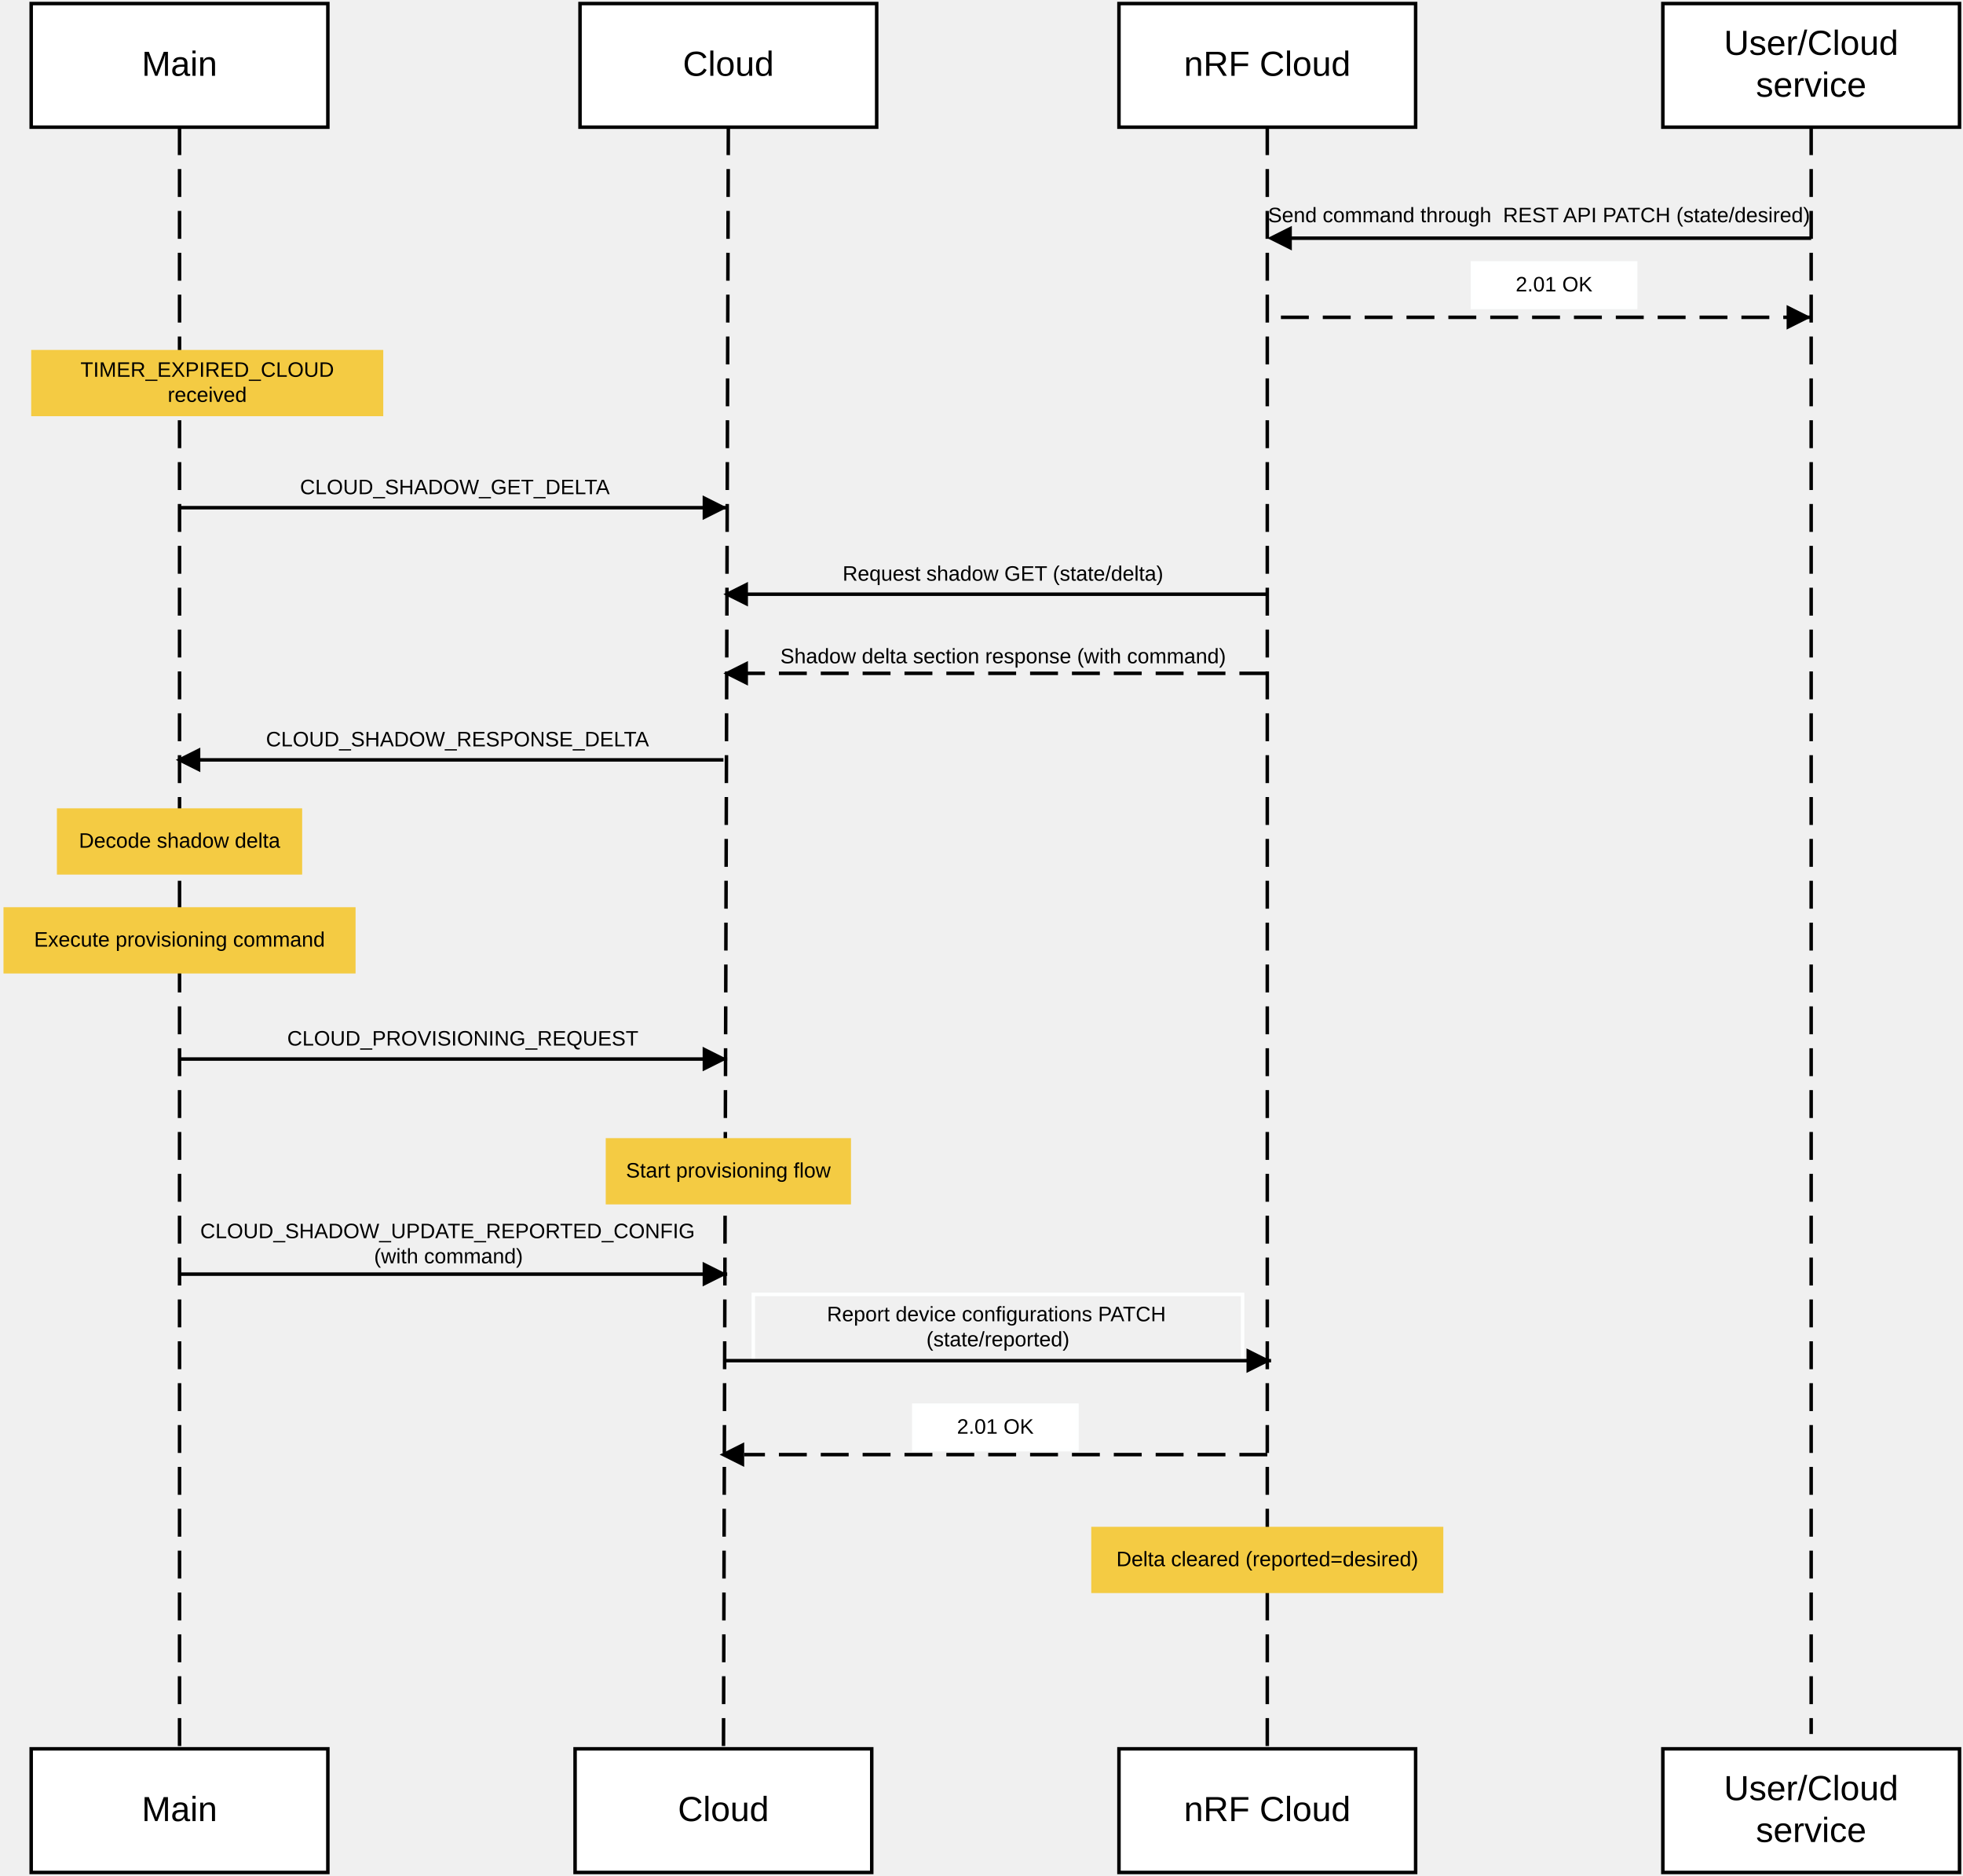
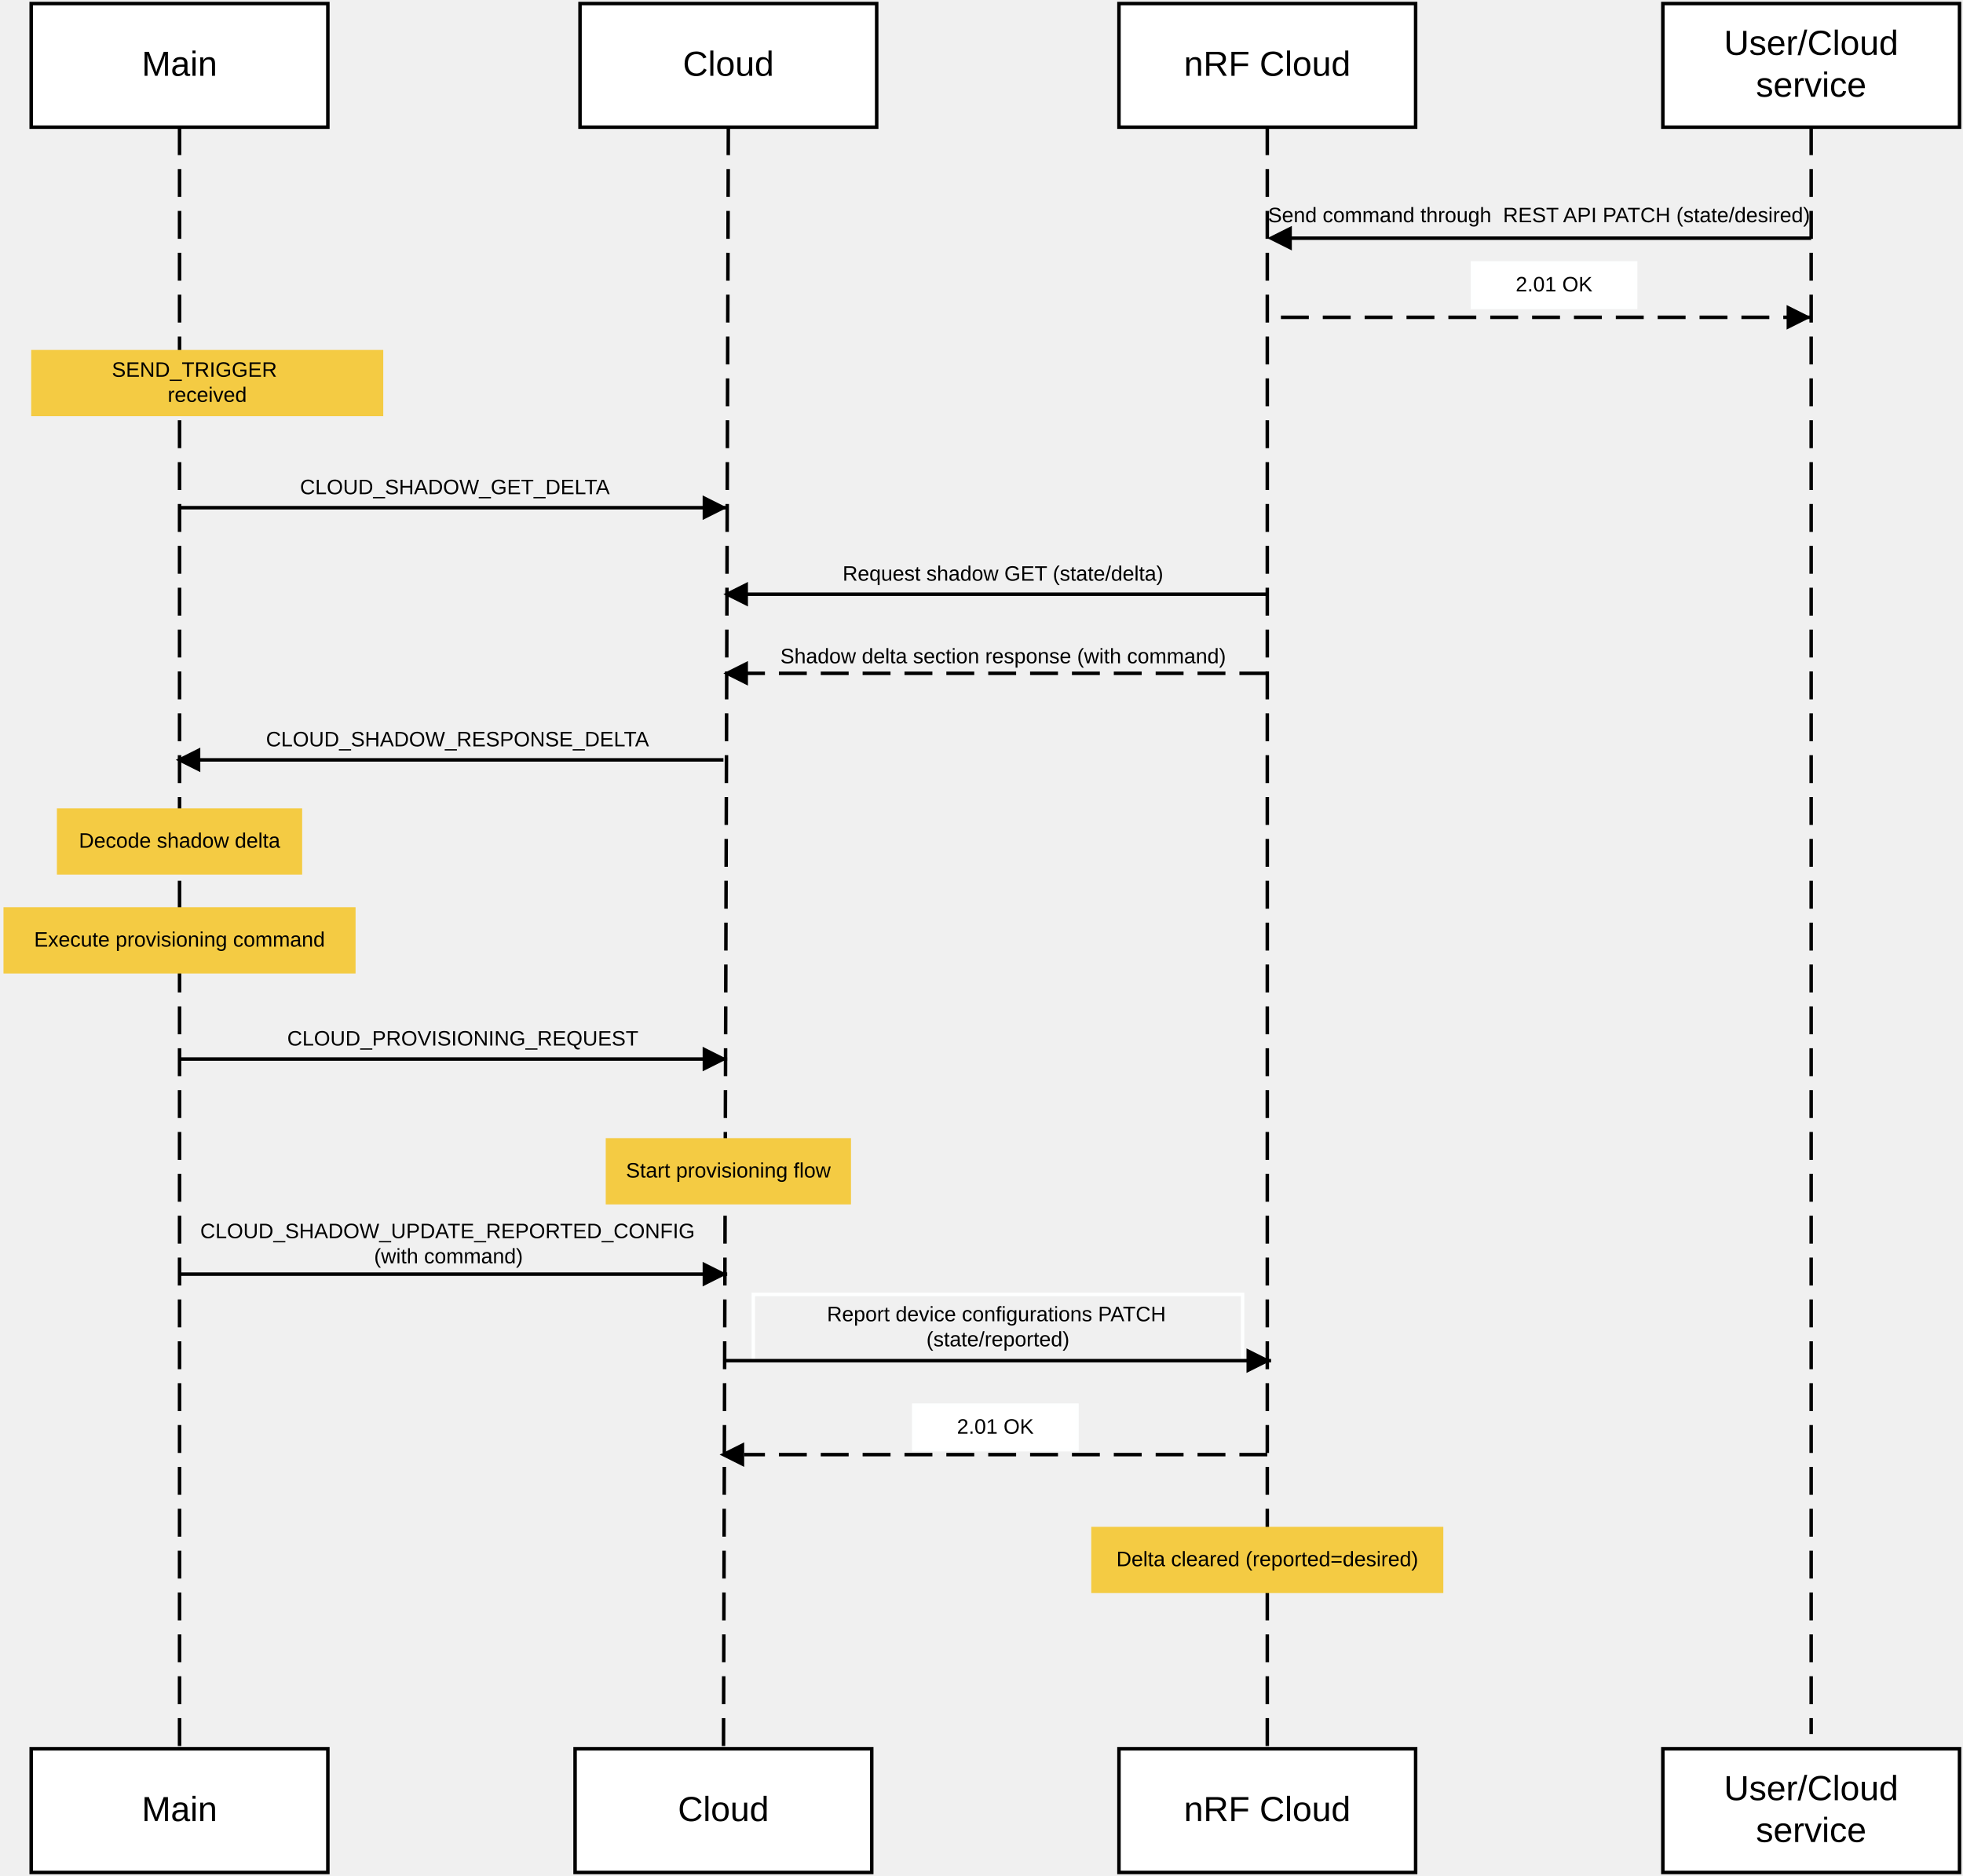
<svg xmlns="http://www.w3.org/2000/svg" xmlns:xlink="http://www.w3.org/1999/xlink" width="7.815in" height="7.468in" viewBox="0 0 562.697 537.678" xml:space="preserve" color-interpolation-filters="sRGB" class="st17">
  <style type="text/css">
	
		.st1 {fill:#ffffff;stroke:#000000;stroke-width:1}
		.st2 {fill:#000000;font-family:Arial;font-size:0.833em}
		.st3 {font-size:1em}
		.st4 {fill:none;stroke:none;stroke-width:1}
		.st5 {fill:#000000;font-family:Arial;font-size:0.5em}
		.st6 {fill:none}
		.st7 {stroke:#000000;stroke-dasharray:8,4;stroke-linecap:butt;stroke-width:1}
		.st8 {marker-end:url(#mrkr4-38);stroke:#000000;stroke-linecap:butt;stroke-width:1}
		.st9 {fill:#000000;fill-opacity:1;stroke:#000000;stroke-opacity:1;stroke-width:0.284}
		.st10 {marker-start:url(#mrkr4-44);stroke:#000000;stroke-dasharray:8,4;stroke-linecap:butt;stroke-width:1}
		.st11 {marker-start:url(#mrkr4-44);stroke:#000000;stroke-linecap:butt;stroke-width:1}
		.st12 {fill:#f4cb43;stroke:none;stroke-width:1}
		.st13 {fill:#ffffff;stroke:#feffff;stroke-width:1}
		.st14 {marker-end:url(#mrkr4-38);stroke:#000000;stroke-dasharray:8,4;stroke-linecap:butt;stroke-width:1}
		.st15 {fill:none;stroke:#feffff;stroke-width:1}
		.st16 {marker-end:url(#mrkr4-116);stroke:#000000;stroke-dasharray:8,4;stroke-linecap:butt;stroke-width:1}
		.st17 {fill:none;fill-rule:evenodd;font-size:12px;overflow:visible;stroke-linecap:square;stroke-miterlimit:3}
	
	</style>
  <defs id="Markers">
    <g id="lend4">
      <path d="M 2 1 L 0 0 L 2 -1 L 2 1 " style="stroke:none" />
    </g>
    <marker id="mrkr4-38" class="st9" refX="-6.68" orient="auto" markerUnits="strokeWidth" overflow="visible">
      <use xlink:href="#lend4" transform="scale(-3.52,-3.52) " />
    </marker>
    <marker id="mrkr4-44" class="st9" refX="0" orient="auto" markerUnits="strokeWidth" overflow="visible">
      <use xlink:href="#lend4" transform="scale(3.52) " />
    </marker>
    <marker id="mrkr4-116" class="st9" refX="-7.04" orient="auto" markerUnits="strokeWidth" overflow="visible">
      <use xlink:href="#lend4" transform="scale(-3.52,-3.52) " />
    </marker>
  </defs>
  <g>
    <g id="group6-1" transform="translate(1,-1)">
      <g id="shape7-2" transform="translate(475.658,-500.245)">
        <rect x="0" y="502.245" width="85.039" height="35.433" class="st1" />
        <text x="17.51" y="516.96" class="st2">User/Cloud <tspan x="26.68" dy="1.2em" class="st3">service</tspan>
        </text>
      </g>
      <g id="shape8-6" transform="translate(356.602,-468.425)">
        <rect x="0" y="524.922" width="168.45" height="12.756" class="st4" />
        <text x="5.86" y="533.1" class="st5">Send command through  REST API PATCH (state/desired)</text>
      </g>
      <g id="shape9-9" transform="translate(362.268,-35.4331)">
        <path d="M0 72.87 L0 537.68 L0 72.87 Z" class="st6" />
        <path d="M0 72.87 L0 537.68" class="st7" />
      </g>
      <g id="shape10-12" transform="translate(202.326,-362.551)">
        <rect x="0" y="518.686" width="168.45" height="18.992" class="st4" />
        <text x="38.2" y="529.98" class="st5">Request shadow GET (state/delta)</text>
      </g>
      <g id="shape11-15" transform="translate(7.94108,-500.245)">
        <rect x="0" y="502.245" width="85.039" height="35.433" class="st1" />
        <text x="31.68" y="522.96" class="st2">Main</text>
      </g>
      <g id="shape12-18" transform="translate(165.264,-500.245)">
        <rect x="0" y="502.245" width="85.039" height="35.433" class="st1" />
        <text x="29.46" y="522.96" class="st2">Cloud</text>
      </g>
      <g id="shape13-21" transform="translate(319.752,-500.245)">
        <rect x="0" y="502.245" width="85.039" height="35.433" class="st1" />
        <text x="18.62" y="522.96" class="st2">nRF Cloud</text>
      </g>
      <g id="shape14-24" transform="translate(206.362,-26.2231)">
        <path d="M1.42 63.66 L0 537.68 L1.42 63.66 Z" class="st6" />
        <path d="M1.42 63.66 L0 537.68" class="st7" />
      </g>
      <g id="shape15-27" transform="translate(518.174,-39.6831)">
        <path d="M0 77.12 L0 537.68 L0 77.12 Z" class="st6" />
        <path d="M0 77.12 L0 537.68" class="st7" />
      </g>
      <g id="shape16-30" transform="translate(50.4642,-17.7131)">
        <path d="M0 55.15 L0 537.68 L0 55.15 Z" class="st6" />
        <path d="M0 55.15 L0 537.68" class="st7" />
      </g>
      <g id="shape17-33" transform="translate(362.267,-468.427)">
        <path d="M155.91 537.68 L7.04 537.68 L7.04 537.68 L6.68 537.68" class="st8" />
      </g>
      <g id="shape18-39" transform="translate(362.267,-445.749)">
        <path d="M155.91 537.68 L149.23 537.68 L148.87 537.68 L0 537.68" class="st10" />
      </g>
      <g id="shape19-45" transform="translate(50.461,-391.179)">
        <path d="M156.99 537.68 L150.31 537.68 L149.95 537.68 L0 537.68" class="st11" />
      </g>
      <g id="shape20-50" transform="translate(7.94108,-417.402)">
        <rect x="0" y="518.686" width="100.922" height="18.992" class="st12" />
-         <text x="14.12" y="526.38" class="st5">TIMER_EXPIRED_CLOUD <tspan x="39.12" dy="1.2em" class="st3">received</tspan>
+         <text x="23.12" y="526.38" class="st5">SEND_TRIGGER <tspan x="39.12" dy="1.2em" class="st3">received</tspan>
        </text>
      </g>
      <g id="shape21-54" transform="translate(421.091,-448.583)">
        <rect x="0" y="524.922" width="46.772" height="12.756" class="st13" />
        <text x="12.38" y="533.1" class="st5">2.01 OK</text>
      </g>
      <g id="shape22-57" transform="translate(59.7075,-390.472)">
        <rect x="0" y="524.922" width="140.247" height="12.756" class="st4" />
        <text x="25.28" y="533.1" class="st5">CLOUD_SHADOW_GET_DELTA</text>
      </g>
      <g id="shape23-60" transform="translate(206.362,-366.379)">
        <path d="M155.91 537.68 L7.04 537.68 L7.04 537.68 L6.68 537.68" class="st8" />
      </g>
      <g id="shape24-65" transform="translate(206.362,-343.702)">
        <path d="M155.91 537.68 L7.04 537.68 L7.04 537.68 L6.68 537.68" class="st14" />
      </g>
      <g id="shape25-70" transform="translate(202.326,-338.882)">
        <rect x="0" y="518.686" width="168.45" height="18.992" class="st4" />
        <text x="20.36" y="529.98" class="st5">Shadow delta section response (with command)</text>
      </g>
      <g id="shape26-73" transform="translate(49.376,-318.895)">
        <path d="M156.99 537.68 L7.04 537.68 L7.04 537.68 L6.68 537.68" class="st8" />
      </g>
      <g id="shape27-78" transform="translate(60.4503,-318.189)">
        <rect x="0" y="524.922" width="140.247" height="12.756" class="st4" />
        <text x="14.78" y="533.1" class="st5">CLOUD_SHADOW_RESPONSE_DELTA</text>
      </g>
      <g id="shape28-81" transform="translate(15.3091,-286.016)">
        <rect x="0" y="518.686" width="70.303" height="18.992" class="st12" />
        <text x="6.3" y="529.98" class="st5">Decode shadow delta</text>
      </g>
      <g id="shape29-84" transform="translate(-1.43885E-13,-257.669)">
        <rect x="0" y="518.686" width="100.922" height="18.992" class="st12" />
        <text x="8.77" y="529.98" class="st5">Execute provisioning command</text>
      </g>
      <g id="shape30-87" transform="translate(50.461,-233.147)">
        <path d="M156.99 537.68 L150.31 537.68 L149.95 537.68 L0 537.68" class="st11" />
      </g>
      <g id="shape31-92" transform="translate(61.5351,-232.441)">
        <rect x="0" y="524.922" width="140.247" height="12.756" class="st4" />
        <text x="19.78" y="533.1" class="st5">CLOUD_PROVISIONING_REQUEST</text>
      </g>
      <g id="shape32-95" transform="translate(172.632,-191.48)">
        <rect x="0" y="518.686" width="70.303" height="18.992" class="st12" />
        <text x="5.81" y="529.98" class="st5">Start provisioning flow</text>
      </g>
      <g id="shape33-98" transform="translate(50.461,-171.494)">
        <path d="M156.99 537.68 L150.31 537.68 L149.95 537.68 L0 537.68" class="st11" />
      </g>
      <g id="shape34-103" transform="translate(49.0641,-173.622)">
        <rect x="0" y="524.922" width="156.99" height="12.756" class="st4" />
        <text x="7.32" y="529.5" class="st5">CLOUD_SHADOW_UPDATE_REPORTED_CONFIG <tspan x="57.16" dy="1.2em" class="st3">(with command)</tspan>
        </text>
      </g>
      <g id="shape35-107" transform="translate(214.939,-146.693)">
        <rect x="0" y="518.686" width="140.247" height="18.992" class="st15" />
        <text x="21.1" y="526.38" class="st5">Report device configurations PATCH  <tspan x="49.61" dy="1.2em" class="st3">(state/reported)</tspan>
        </text>
      </g>
      <g id="shape37-111" transform="translate(205.282,-119.765)">
        <path d="M156.99 537.68 L7.09 537.68 L7.04 537.68" class="st16" />
      </g>
      <g id="shape38-117" transform="translate(260.933,-121.181)">
        <rect x="0" y="524.922" width="46.772" height="12.756" class="st13" />
        <text x="12.38" y="533.1" class="st5">2.01 OK</text>
      </g>
      <g id="shape39-120" transform="translate(311.811,-80.0787)">
        <rect x="0" y="518.686" width="100.922" height="18.992" class="st12" />
        <text x="7.19" y="529.98" class="st5">Delta cleared (reported=desired)</text>
      </g>
      <g id="shape40-123" transform="translate(7.94108,-2.27374E-13)">
        <rect x="0" y="502.245" width="85.039" height="35.433" class="st1" />
        <text x="31.68" y="522.96" class="st2">Main</text>
      </g>
      <g id="shape41-126" transform="translate(163.847,-2.27374E-13)">
        <rect x="0" y="502.245" width="85.039" height="35.433" class="st1" />
        <text x="29.46" y="522.96" class="st2">Cloud</text>
      </g>
      <g id="shape42-129" transform="translate(319.752,-2.27374E-13)">
        <rect x="0" y="502.245" width="85.039" height="35.433" class="st1" />
        <text x="18.62" y="522.96" class="st2">nRF Cloud</text>
      </g>
      <g id="shape43-132" transform="translate(475.658,-2.27374E-13)">
        <rect x="0" y="502.245" width="85.039" height="35.433" class="st1" />
        <text x="17.51" y="516.96" class="st2">User/Cloud <tspan x="26.68" dy="1.2em" class="st3">service</tspan>
        </text>
      </g>
    </g>
    <g id="shape44-136" transform="translate(207.362,-147.693)">
      <path d="M156.99 537.68 L150.31 537.68 L149.95 537.68 L0 537.68" class="st11" />
    </g>
  </g>
</svg>
